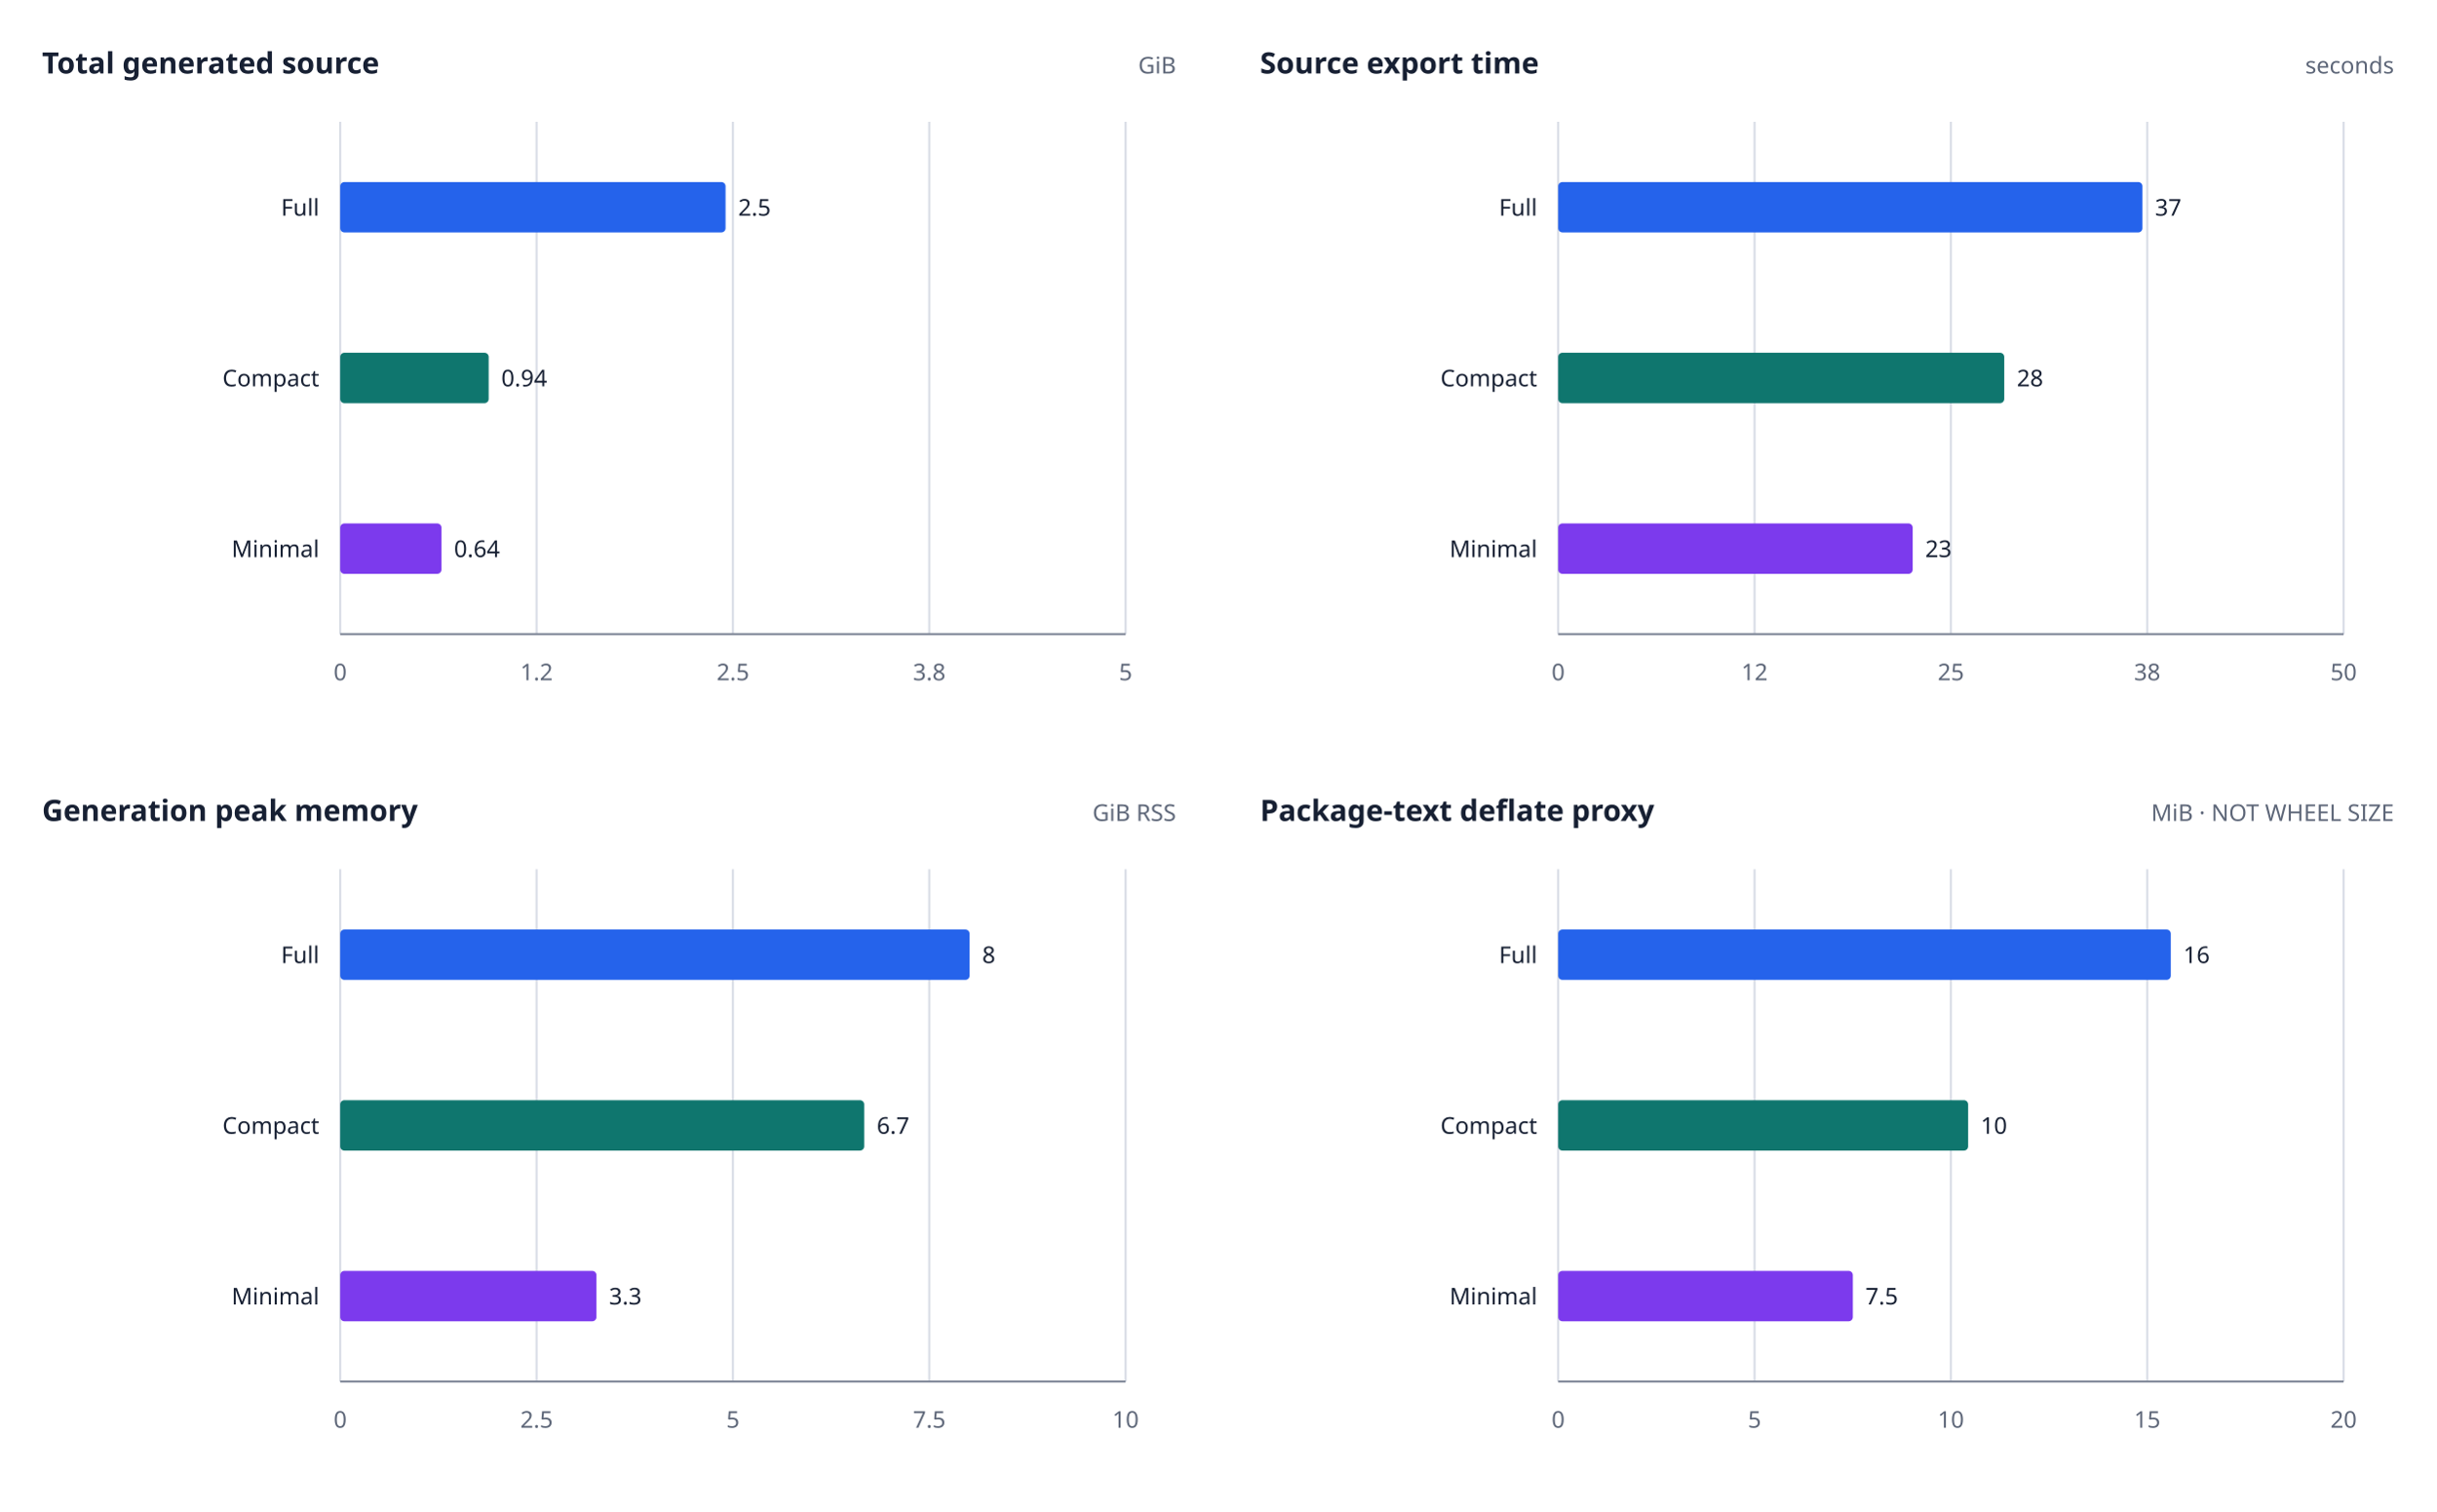
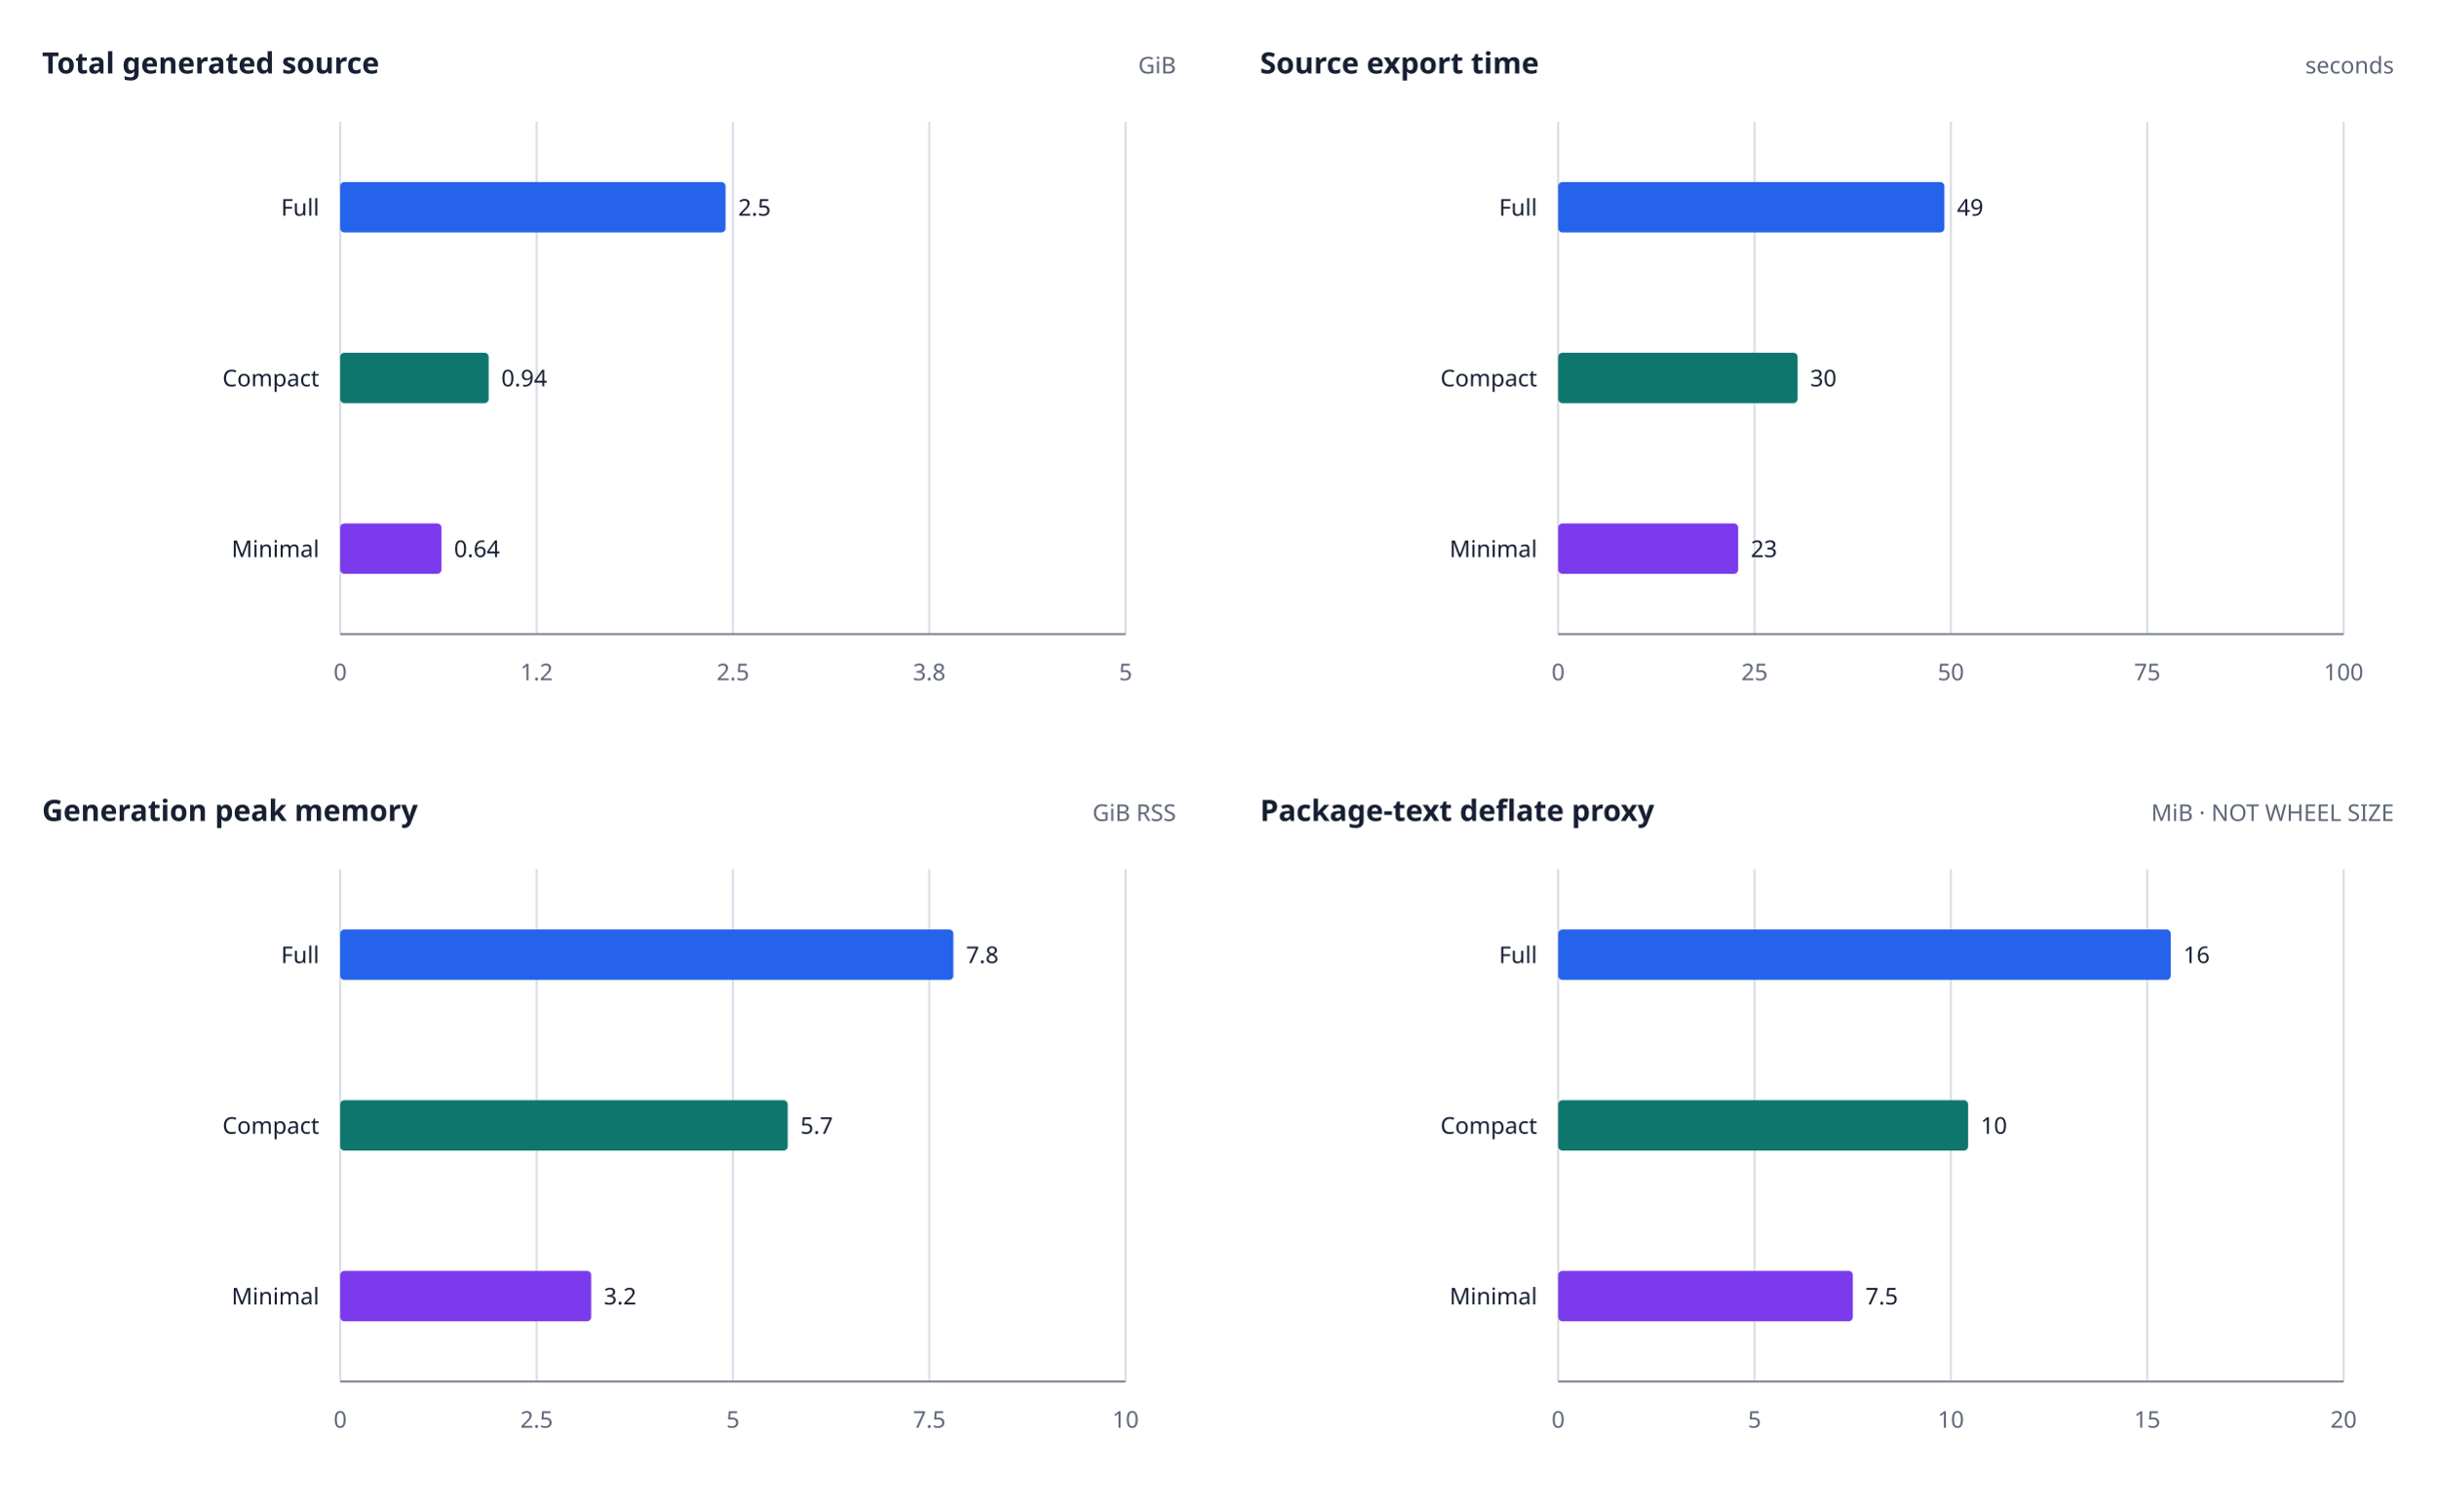
<svg xmlns="http://www.w3.org/2000/svg" viewBox="0 0 1160 720" role="img" aria-labelledby="title description">
  <style>
            :root { color-scheme: light dark; }
            .panel-title, .value-label, .legend { fill: #172033; }
            .panel-title { font: 600 14px system-ui, sans-serif; }
            .unit, .tick { fill: #5d6678; font: 11px system-ui, sans-serif; }
            .legend, .value-label { font: 11px system-ui, sans-serif; }
            .grid { stroke: #d9dde6; stroke-width: 1; }
            .axis { stroke: #838b9b; stroke-width: 1; }
            .series { fill: none; stroke-width: 2.25; stroke-linejoin: round; stroke-linecap: round; }
            .point { stroke-width: 2; }
            .series-a { stroke: #2563eb; }
            .series-b { stroke: #c2410c; }
            .point.series-a { fill: #2563eb; }
            .point.series-b { fill: #c2410c; }
            @media (prefers-color-scheme: dark) {
                .panel-title, .value-label, .legend { fill: #ecf0f7; }
                .unit, .tick { fill: #aab2c2; }
                .grid { stroke: #3b4352; }
                .axis { stroke: #7d8799; }
                .series-a { stroke: #60a5fa; }
                .series-b { stroke: #fb923c; }
                .point.series-a { fill: #60a5fa; }
                .point.series-b { fill: #fb923c; }
            }
        </style>
  <style>
            .bar-label, .bar-value { fill: #172033; font: 11px system-ui, sans-serif; }
            .bar { stroke: none; }
            .profile-0 { fill: #2563eb; }
            .profile-1 { fill: #0f766e; }
            .profile-2 { fill: #7c3aed; }
            .profile-3 { fill: #c2410c; }
            .profile-4 { fill: #be123c; }
            .profile-5 { fill: #4d7c0f; }
            @media (prefers-color-scheme: dark) {
                .bar-label, .bar-value { fill: #ecf0f7; }
                .profile-0 { fill: #60a5fa; }
                .profile-1 { fill: #2dd4bf; }
                .profile-2 { fill: #a78bfa; }
                .profile-3 { fill: #fb923c; }
                .profile-4 { fill: #fb7185; }
                .profile-5 { fill: #a3e635; }
            }
        </style>
  <g class="panel" aria-label="Total generated source">
    <text class="panel-title" x="20.0" y="35.0">Total generated source</text>
    <text class="unit" x="560.0" y="35.0" text-anchor="end">GiB</text>
    <line class="grid" x1="162.0" y1="58.0" x2="162.0" y2="302.0" />
    <text class="tick" x="162.0" y="324.0" text-anchor="middle">0</text>
    <line class="grid" x1="255.5" y1="58.0" x2="255.5" y2="302.0" />
    <text class="tick" x="255.5" y="324.0" text-anchor="middle">1.2</text>
    <line class="grid" x1="349.0" y1="58.0" x2="349.0" y2="302.0" />
    <text class="tick" x="349.0" y="324.0" text-anchor="middle">2.5</text>
    <line class="grid" x1="442.5" y1="58.0" x2="442.5" y2="302.0" />
    <text class="tick" x="442.5" y="324.0" text-anchor="middle">3.8</text>
    <line class="grid" x1="536.0" y1="58.0" x2="536.0" y2="302.0" />
    <text class="tick" x="536.0" y="324.0" text-anchor="middle">5</text>
    <line class="axis" x1="162.0" y1="302.0" x2="536.0" y2="302.0" />
    <text class="bar-label" x="152.0" y="102.7" text-anchor="end">Full</text>
    <rect class="bar profile-0" x="162.0" y="86.7" width="183.5" height="24.0" rx="2" aria-label="Full: 2.5 GiB" />
    <text class="bar-value" x="351.5" y="102.7" text-anchor="start">2.5</text>
    <text class="bar-label" x="152.0" y="184.0" text-anchor="end">Compact</text>
    <rect class="bar profile-1" x="162.0" y="168.0" width="70.7" height="24.0" rx="2" aria-label="Compact: 0.94 GiB" />
    <text class="bar-value" x="238.7" y="184.0" text-anchor="start">0.94</text>
    <text class="bar-label" x="152.0" y="265.3" text-anchor="end">Minimal</text>
    <rect class="bar profile-2" x="162.0" y="249.3" width="48.2" height="24.0" rx="2" aria-label="Minimal: 0.64 GiB" />
    <text class="bar-value" x="216.2" y="265.3" text-anchor="start">0.64</text>
  </g>
  <g class="panel" aria-label="Source export time">
    <text class="panel-title" x="600.0" y="35.0">Source export time</text>
    <text class="unit" x="1140.0" y="35.0" text-anchor="end">seconds</text>
    <line class="grid" x1="742.0" y1="58.0" x2="742.0" y2="302.0" />
    <text class="tick" x="742.0" y="324.0" text-anchor="middle">0</text>
    <line class="grid" x1="835.5" y1="58.0" x2="835.5" y2="302.0" />
-     <text class="tick" x="835.5" y="324.0" text-anchor="middle">12</text>
+     <text class="tick" x="835.5" y="324.0" text-anchor="middle">25</text>
    <line class="grid" x1="929.0" y1="58.0" x2="929.0" y2="302.0" />
-     <text class="tick" x="929.0" y="324.0" text-anchor="middle">25</text>
+     <text class="tick" x="929.0" y="324.0" text-anchor="middle">50</text>
    <line class="grid" x1="1022.5" y1="58.0" x2="1022.5" y2="302.0" />
-     <text class="tick" x="1022.5" y="324.0" text-anchor="middle">38</text>
+     <text class="tick" x="1022.5" y="324.0" text-anchor="middle">75</text>
    <line class="grid" x1="1116.0" y1="58.0" x2="1116.0" y2="302.0" />
-     <text class="tick" x="1116.0" y="324.0" text-anchor="middle">50</text>
+     <text class="tick" x="1116.0" y="324.0" text-anchor="middle">100</text>
    <line class="axis" x1="742.0" y1="302.0" x2="1116.0" y2="302.0" />
    <text class="bar-label" x="732.0" y="102.7" text-anchor="end">Full</text>
-     <rect class="bar profile-0" x="742.0" y="86.7" width="278.2" height="24.0" rx="2" aria-label="Full: 37 seconds" />
-     <text class="bar-value" x="1026.2" y="102.7" text-anchor="start">37</text>
+     <rect class="bar profile-0" x="742.0" y="86.7" width="183.9" height="24.0" rx="2" aria-label="Full: 49 seconds" />
+     <text class="bar-value" x="931.9" y="102.7" text-anchor="start">49</text>
    <text class="bar-label" x="732.0" y="184.0" text-anchor="end">Compact</text>
-     <rect class="bar profile-1" x="742.0" y="168.0" width="212.4" height="24.0" rx="2" aria-label="Compact: 28 seconds" />
-     <text class="bar-value" x="960.4" y="184.0" text-anchor="start">28</text>
+     <rect class="bar profile-1" x="742.0" y="168.0" width="114.0" height="24.0" rx="2" aria-label="Compact: 30 seconds" />
+     <text class="bar-value" x="862.0" y="184.0" text-anchor="start">30</text>
    <text class="bar-label" x="732.0" y="265.3" text-anchor="end">Minimal</text>
-     <rect class="bar profile-2" x="742.0" y="249.3" width="168.8" height="24.0" rx="2" aria-label="Minimal: 23 seconds" />
-     <text class="bar-value" x="916.8" y="265.3" text-anchor="start">23</text>
+     <rect class="bar profile-2" x="742.0" y="249.3" width="85.7" height="24.0" rx="2" aria-label="Minimal: 23 seconds" />
+     <text class="bar-value" x="833.7" y="265.3" text-anchor="start">23</text>
  </g>
  <g class="panel" aria-label="Generation peak memory">
    <text class="panel-title" x="20.0" y="391.0">Generation peak memory</text>
    <text class="unit" x="560.0" y="391.0" text-anchor="end">GiB RSS</text>
    <line class="grid" x1="162.0" y1="414.0" x2="162.0" y2="658.0" />
    <text class="tick" x="162.0" y="680.0" text-anchor="middle">0</text>
    <line class="grid" x1="255.5" y1="414.0" x2="255.5" y2="658.0" />
    <text class="tick" x="255.5" y="680.0" text-anchor="middle">2.5</text>
    <line class="grid" x1="349.0" y1="414.0" x2="349.0" y2="658.0" />
    <text class="tick" x="349.0" y="680.0" text-anchor="middle">5</text>
    <line class="grid" x1="442.5" y1="414.0" x2="442.5" y2="658.0" />
    <text class="tick" x="442.5" y="680.0" text-anchor="middle">7.5</text>
    <line class="grid" x1="536.0" y1="414.0" x2="536.0" y2="658.0" />
    <text class="tick" x="536.0" y="680.0" text-anchor="middle">10</text>
    <line class="axis" x1="162.0" y1="658.0" x2="536.0" y2="658.0" />
    <text class="bar-label" x="152.0" y="458.7" text-anchor="end">Full</text>
-     <rect class="bar profile-0" x="162.0" y="442.7" width="299.7" height="24.0" rx="2" aria-label="Full: 8 GiB RSS" />
-     <text class="bar-value" x="467.7" y="458.7" text-anchor="start">8</text>
+     <rect class="bar profile-0" x="162.0" y="442.7" width="292.0" height="24.0" rx="2" aria-label="Full: 7.8 GiB RSS" />
+     <text class="bar-value" x="460.0" y="458.7" text-anchor="start">7.8</text>
    <text class="bar-label" x="152.0" y="540.0" text-anchor="end">Compact</text>
-     <rect class="bar profile-1" x="162.0" y="524.0" width="249.5" height="24.0" rx="2" aria-label="Compact: 6.7 GiB RSS" />
-     <text class="bar-value" x="417.5" y="540.0" text-anchor="start">6.7</text>
+     <rect class="bar profile-1" x="162.0" y="524.0" width="213.1" height="24.0" rx="2" aria-label="Compact: 5.7 GiB RSS" />
+     <text class="bar-value" x="381.1" y="540.0" text-anchor="start">5.7</text>
    <text class="bar-label" x="152.0" y="621.3" text-anchor="end">Minimal</text>
-     <rect class="bar profile-2" x="162.0" y="605.3" width="122.0" height="24.0" rx="2" aria-label="Minimal: 3.3 GiB RSS" />
-     <text class="bar-value" x="290.0" y="621.3" text-anchor="start">3.3</text>
+     <rect class="bar profile-2" x="162.0" y="605.3" width="119.5" height="24.0" rx="2" aria-label="Minimal: 3.2 GiB RSS" />
+     <text class="bar-value" x="287.5" y="621.3" text-anchor="start">3.2</text>
  </g>
  <g class="panel" aria-label="Package-text deflate proxy">
    <text class="panel-title" x="600.0" y="391.0">Package-text deflate proxy</text>
    <text class="unit" x="1140.0" y="391.0" text-anchor="end">MiB · NOT WHEEL SIZE</text>
    <line class="grid" x1="742.0" y1="414.0" x2="742.0" y2="658.0" />
    <text class="tick" x="742.0" y="680.0" text-anchor="middle">0</text>
    <line class="grid" x1="835.5" y1="414.0" x2="835.5" y2="658.0" />
    <text class="tick" x="835.5" y="680.0" text-anchor="middle">5</text>
    <line class="grid" x1="929.0" y1="414.0" x2="929.0" y2="658.0" />
    <text class="tick" x="929.0" y="680.0" text-anchor="middle">10</text>
    <line class="grid" x1="1022.5" y1="414.0" x2="1022.5" y2="658.0" />
    <text class="tick" x="1022.5" y="680.0" text-anchor="middle">15</text>
    <line class="grid" x1="1116.0" y1="414.0" x2="1116.0" y2="658.0" />
    <text class="tick" x="1116.0" y="680.0" text-anchor="middle">20</text>
    <line class="axis" x1="742.0" y1="658.0" x2="1116.0" y2="658.0" />
    <text class="bar-label" x="732.0" y="458.7" text-anchor="end">Full</text>
    <rect class="bar profile-0" x="742.0" y="442.7" width="291.7" height="24.0" rx="2" aria-label="Full: 16 MiB · NOT WHEEL SIZE" />
    <text class="bar-value" x="1039.7" y="458.7" text-anchor="start">16</text>
    <text class="bar-label" x="732.0" y="540.0" text-anchor="end">Compact</text>
    <rect class="bar profile-1" x="742.0" y="524.0" width="195.2" height="24.0" rx="2" aria-label="Compact: 10 MiB · NOT WHEEL SIZE" />
    <text class="bar-value" x="943.2" y="540.0" text-anchor="start">10</text>
    <text class="bar-label" x="732.0" y="621.3" text-anchor="end">Minimal</text>
    <rect class="bar profile-2" x="742.0" y="605.3" width="140.3" height="24.0" rx="2" aria-label="Minimal: 7.5 MiB · NOT WHEEL SIZE" />
    <text class="bar-value" x="888.3" y="621.3" text-anchor="start">7.5</text>
  </g>
</svg>
